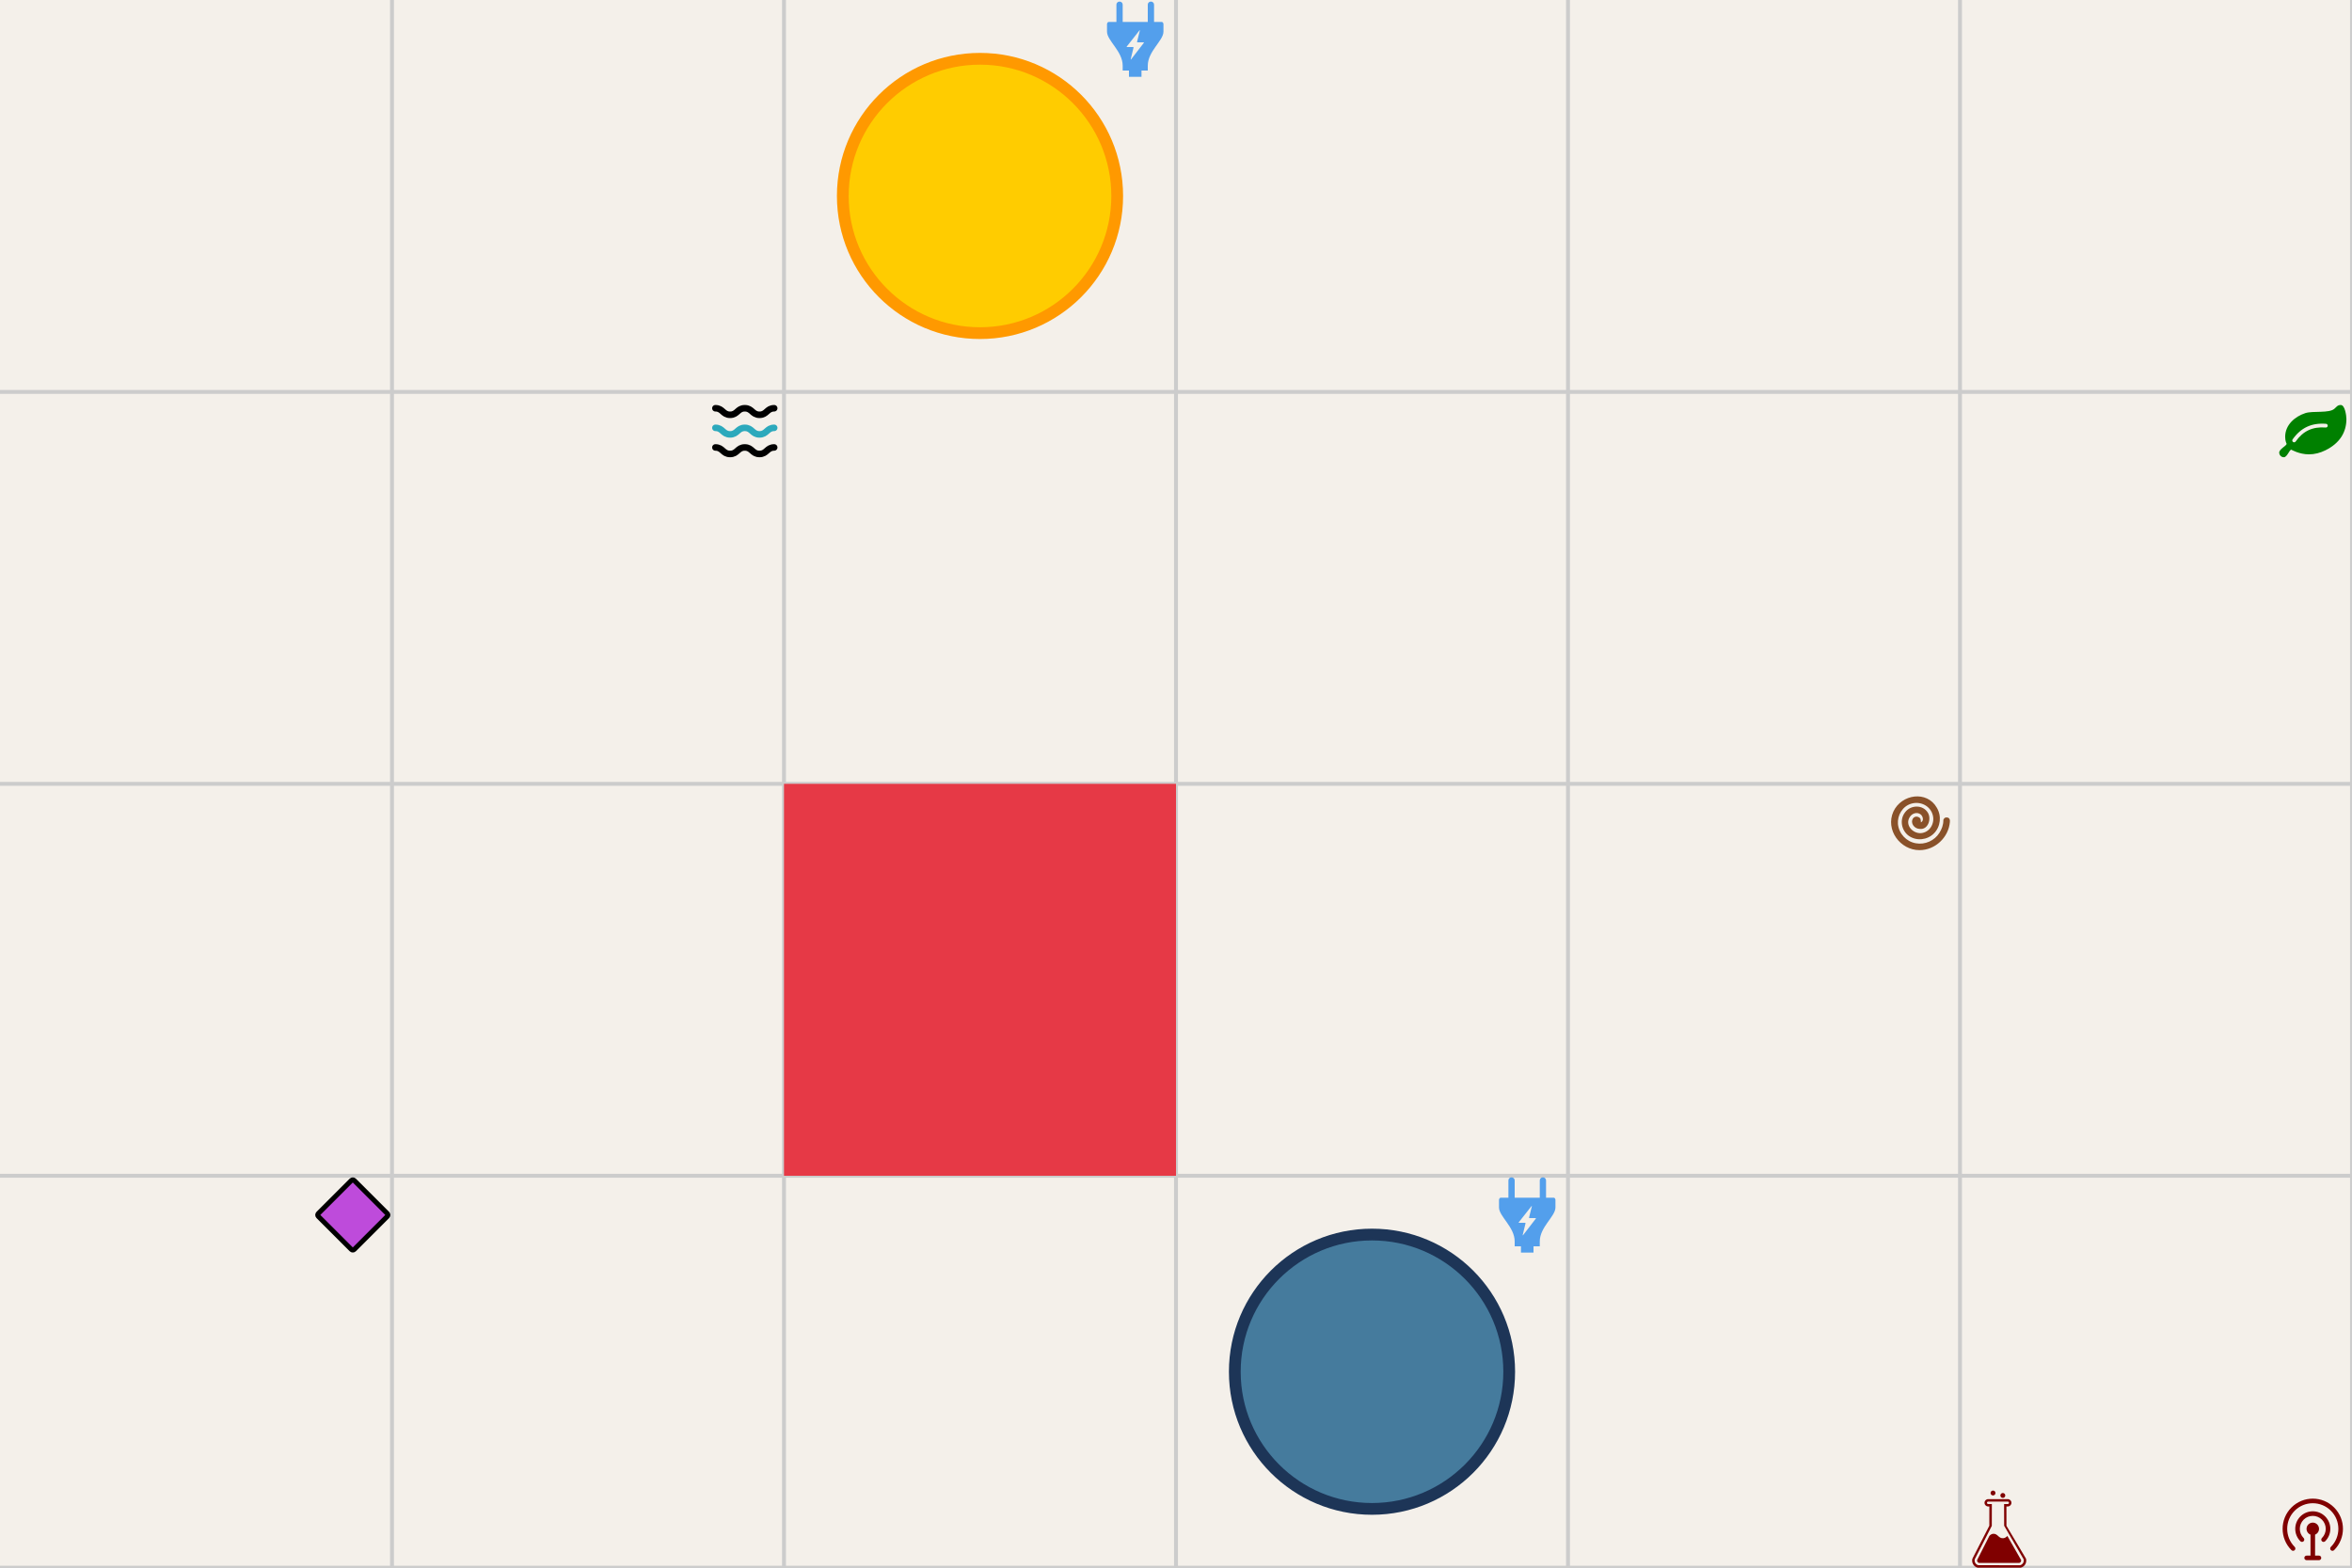
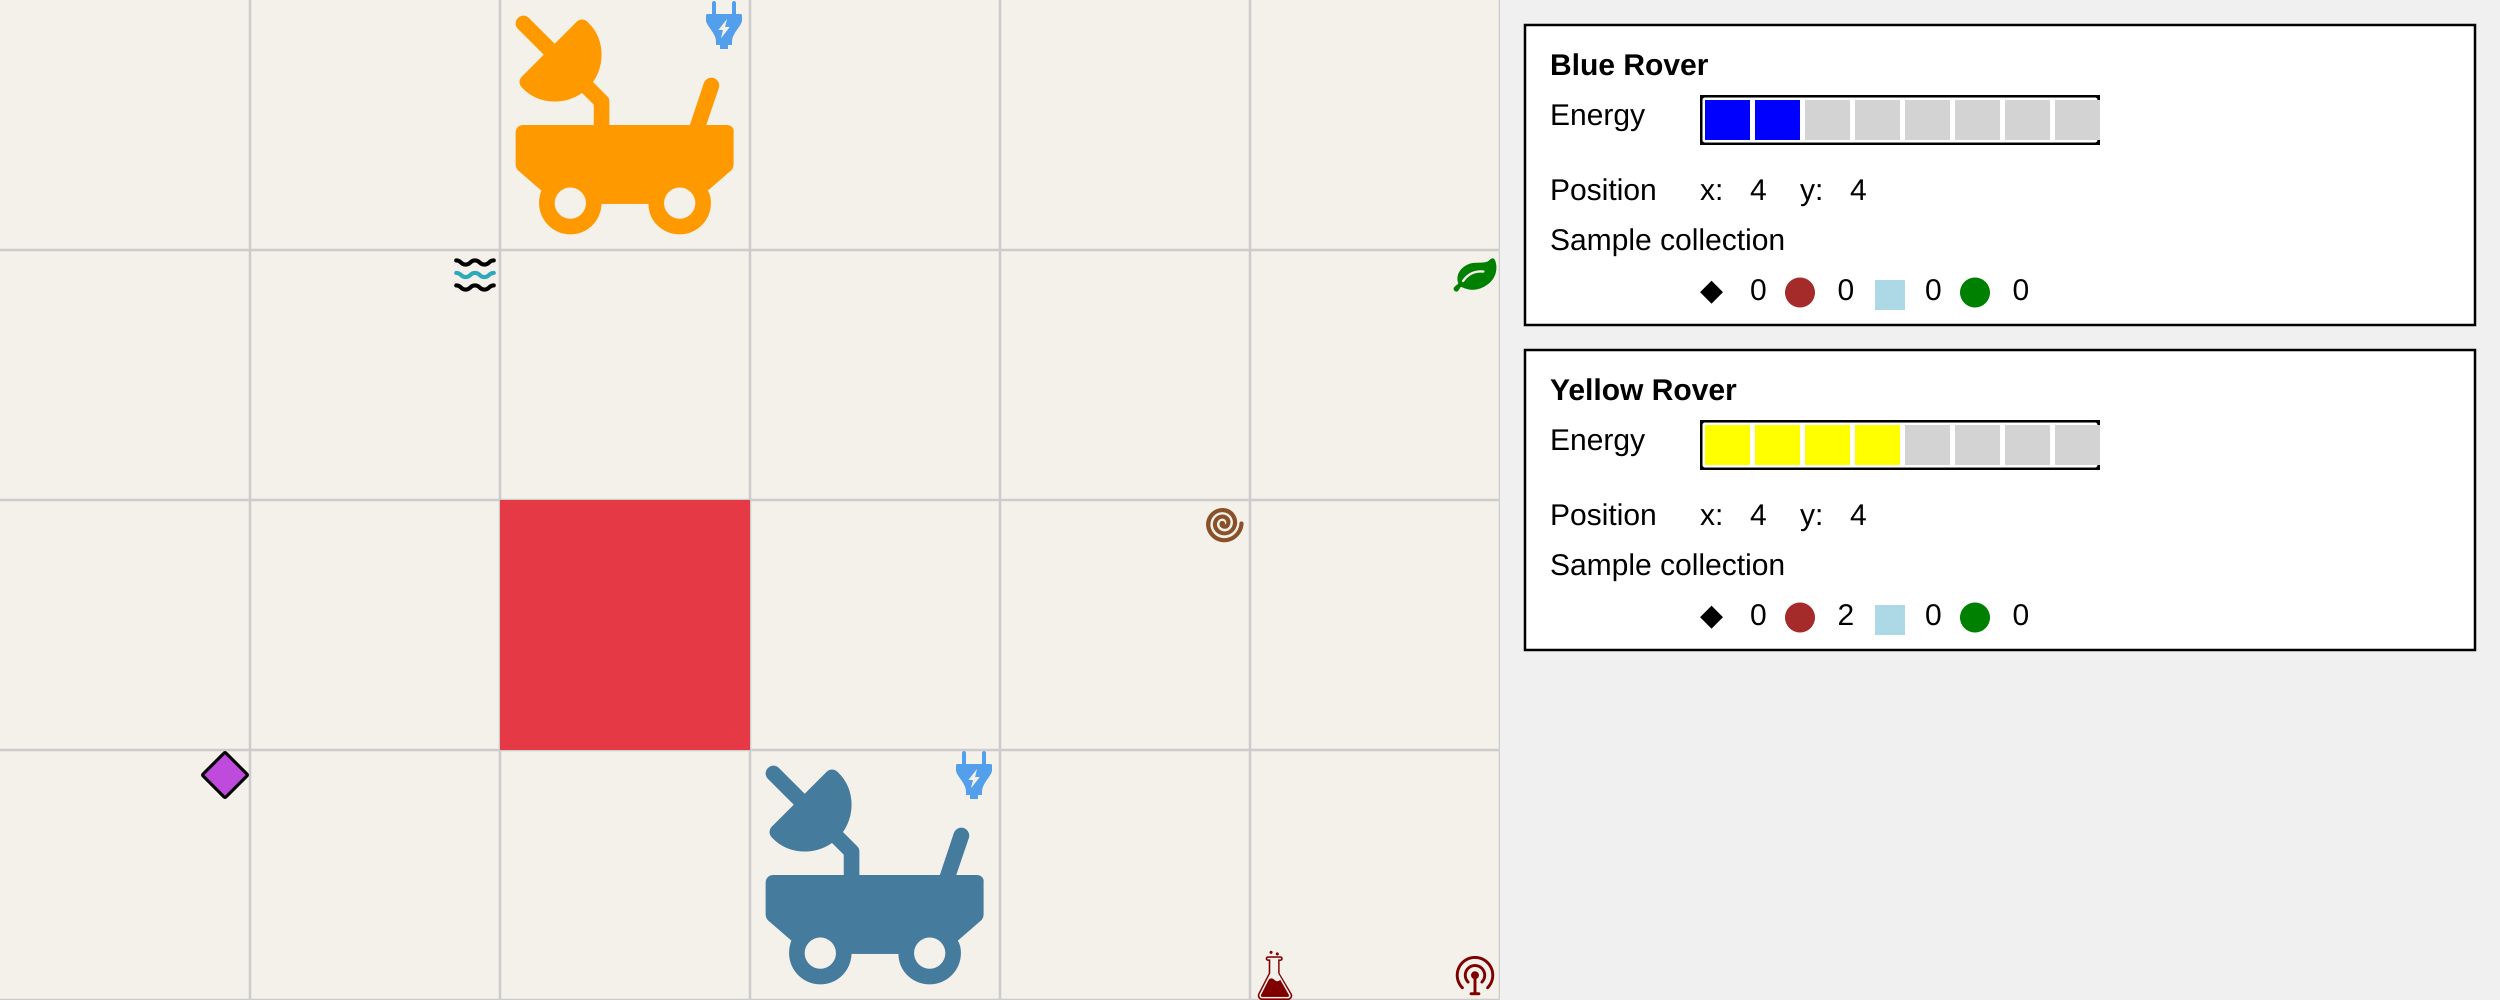
- <svg xmlns="http://www.w3.org/2000/svg" viewBox="0 0 600 400" width="600" height="400">
-   <rect width="600" height="400" fill="#f4f0ea" />
-   <g stroke="#ccc" stroke-width="1">
-     <line x1="100" y1="0" x2="100" y2="400" />
-     <line x1="200" y1="0" x2="200" y2="400" />
-     <line x1="300" y1="0" x2="300" y2="400" />
-     <line x1="400" y1="0" x2="400" y2="400" />
-     <line x1="500" y1="0" x2="500" y2="400" />
-     <line x1="600" y1="0" x2="600" y2="400" />
-     <line x1="0" y1="100" x2="600" y2="100" />
-     <line x1="0" y1="200" x2="600" y2="200" />
-     <line x1="0" y1="300" x2="600" y2="300" />
-     <line x1="0" y1="400" x2="600" y2="400" />
-   </g>
-   <rect x="200" y="200" width="100" height="100" fill="#e63946" />
-   <circle cx="350" cy="350" r="35" fill="#457b9d" stroke="#1d3557" stroke-width="3" />
-   <circle cx="250" cy="50" r="35" fill="#ffcc00" stroke="#ff9900" stroke-width="3" />
-   <svg x="80" y="300" width="20px" height="20px" viewBox="0 0 24 24">
-     <path d="M11.576 1.424C11.81 1.19 12.19 1.19 12.424 1.424L22.576 11.576C22.81 11.81 22.81 12.19 22.576 12.424L12.424 22.576C12.19 22.81 11.81 22.81 11.576 22.576L1.424 12.424C1.19 12.19 1.19 11.81 1.424 11.576L11.576 1.424Z" stroke="currentColor" stroke-width="1.5" fill="#be4bdb" stroke-linecap="round" stroke-linejoin="round" />
+ <svg xmlns="http://www.w3.org/2000/svg" width="1000" height="400">
+   <svg viewBox="0 0 600 400" width="600" height="400">
+     <rect width="600" height="400" fill="#f4f0ea" />
+     <g stroke="#ccc" stroke-width="1">
+       <line x1="100" y1="0" x2="100" y2="400" />
+       <line x1="200" y1="0" x2="200" y2="400" />
+       <line x1="300" y1="0" x2="300" y2="400" />
+       <line x1="400" y1="0" x2="400" y2="400" />
+       <line x1="500" y1="0" x2="500" y2="400" />
+       <line x1="600" y1="0" x2="600" y2="400" />
+       <line x1="0" y1="100" x2="600" y2="100" />
+       <line x1="0" y1="200" x2="600" y2="200" />
+       <line x1="0" y1="300" x2="600" y2="300" />
+       <line x1="0" y1="400" x2="600" y2="400" />
+     </g>
+     <rect x="200" y="200" width="100" height="100" fill="#e63946" />
+     <svg id="Icons" x="300" y="300" fill="#457b9d" height="100px" width="100px" viewBox="0 0 32 32" xml:space="preserve">
+       <path d="M29,16h-2.6l1.6-4.7c0.2-0.5-0.1-1.1-0.6-1.3c-0.5-0.2-1.1,0.1-1.3,0.6L24.3,16H14v-3c0-0.3-0.1-0.5-0.3-0.7l-1.8-1.8     C12.6,9.5,13,8.3,13,7c0-1.6-0.6-3.1-1.8-4.2c-0.4-0.4-1-0.4-1.4,0L7,5.6L3.7,2.3c-0.4-0.4-1-0.4-1.4,0s-0.4,1,0,1.4L5.6,7L2.8,9.8     c-0.4,0.4-0.4,1,0,1.4C3.9,12.4,5.4,13,7,13c1.3,0,2.5-0.4,3.5-1.1l1.5,1.5V16H3c-0.6,0-1,0.4-1,1v4c0,0.3,0.1,0.6,0.3,0.8l3,2.6     C5.1,24.9,5,25.4,5,26c0,2.2,1.8,4,4,4c2.2,0,3.9-1.7,4-3.9l6,0c0,2.2,1.8,3.9,4,3.9c2.2,0,4-1.8,4-4c0-0.6-0.1-1.1-0.4-1.6l3-2.6     c0.2-0.2,0.3-0.5,0.3-0.8v-4C30,16.4,29.6,16,29,16z M9,28c-1.1,0-2-0.9-2-2s0.9-2,2-2s2,0.9,2,2S10.1,28,9,28z M23,28     c-1.1,0-2-0.9-2-2s0.9-2,2-2s2,0.9,2,2S24.1,28,23,28z" />
+     </svg>
+     <svg id="Icons" x="200" y="0" fill="#ff9900" height="100px" width="100px" version="1.1" viewBox="0 0 32 32" xml:space="preserve">
+       <path d="M29,16h-2.6l1.6-4.7c0.2-0.5-0.1-1.1-0.6-1.3c-0.5-0.2-1.1,0.1-1.3,0.6L24.3,16H14v-3c0-0.3-0.1-0.5-0.3-0.7l-1.8-1.8     C12.6,9.5,13,8.3,13,7c0-1.6-0.6-3.1-1.8-4.2c-0.4-0.4-1-0.4-1.4,0L7,5.6L3.7,2.3c-0.4-0.4-1-0.4-1.4,0s-0.4,1,0,1.4L5.6,7L2.8,9.8     c-0.4,0.4-0.4,1,0,1.4C3.9,12.4,5.4,13,7,13c1.3,0,2.5-0.4,3.5-1.1l1.5,1.5V16H3c-0.6,0-1,0.4-1,1v4c0,0.3,0.1,0.6,0.3,0.8l3,2.6     C5.1,24.9,5,25.4,5,26c0,2.2,1.8,4,4,4c2.2,0,3.9-1.7,4-3.9l6,0c0,2.2,1.8,3.9,4,3.9c2.2,0,4-1.8,4-4c0-0.6-0.1-1.1-0.4-1.6l3-2.6     c0.2-0.2,0.3-0.5,0.3-0.8v-4C30,16.4,29.6,16,29,16z M9,28c-1.1,0-2-0.9-2-2s0.9-2,2-2s2,0.9,2,2S10.1,28,9,28z M23,28     c-1.1,0-2-0.9-2-2s0.9-2,2-2s2,0.9,2,2S24.1,28,23,28z" />
+     </svg>
+     <svg x="80" y="300" width="20px" height="20px" viewBox="0 0 24 24">
+       <path d="M11.576 1.424C11.81 1.19 12.19 1.19 12.424 1.424L22.576 11.576C22.81 11.81 22.81 12.19 22.576 12.424L12.424 22.576C12.19 22.81 11.81 22.81 11.576 22.576L1.424 12.424C1.19 12.19 1.19 11.81 1.424 11.576L11.576 1.424Z" stroke="currentColor" stroke-width="1.5" fill="#be4bdb" stroke-linecap="round" stroke-linejoin="round" />
+     </svg>
+     <svg x="180" y="100" fill="#000000" width="20px" height="20px" viewBox="0 0 24 24" id="wave" data-name="Line Color" class="icon line-color">
+       <path id="secondary" d="M21,11c-2.25,0-2.25,2-4.5,2S14.25,11,12,11,9.75,13,7.5,13,5.25,11,3,11" style="fill: none; stroke: rgb(44, 169, 188); stroke-linecap: round; stroke-linejoin: round; stroke-width: 2;" />
+       <path id="primary" d="M3,5C5.25,5,5.25,7,7.5,7S9.75,5,12,5s2.26,2,4.51,2S18.75,5,21,5" style="fill: none; stroke: rgb(0, 0, 0); stroke-linecap: round; stroke-linejoin: round; stroke-width: 2;" />
+       <path id="primary-2" data-name="primary" d="M21,17c-2.25,0-2.25,2-4.5,2S14.25,17,12,17,9.75,19,7.5,19,5.25,17,3,17" style="fill: none; stroke: rgb(0, 0, 0); stroke-linecap: round; stroke-linejoin: round; stroke-width: 2;" />
+     </svg>
+     <svg x="580" y="100" fill="#008000" width="20px" height="20px" viewBox="0 0 14 14" role="img" focusable="false" aria-hidden="true">
+       <path d="m 9.238,10.433 c -0.904,0.45 -1.915,0.717 -2.933,0.717 -1.712,0 -3.148,-0.835 -3.148,-0.835 -0.335,0 -0.738,1.352 -1.319,1.352 -0.562,0 -0.838,-0.5 -0.838,-0.802 0,-0.69 1.325,-1.227 1.325,-1.61 0,0 -0.26,-0.442 -0.26,-1.233 0,-2.108 1.694,-3.612 3.596,-4.235 1.373,-0.45 4.292,0.073 5.223,-0.802 0.369,-0.338 0.55,-0.65 1.113,-0.65 0.756,0 1.004,1.942 1.004,2.506 0,2.31 -1.135,4.302 -3.763,5.594 z m -5.298,-1.575 c 1.323,-1.873 3.01,-2.683 5.369,-2.5 0.183,0.015 0.344,-0.123 0.358,-0.306 0.015,-0.183 -0.123,-0.344 -0.306,-0.358 -2.583,-0.2 -4.498,0.706 -5.965,2.781 -0.106,0.15 -0.071,0.358 0.079,0.465 0.15,0.106 0.358,0.071 0.465,-0.081 z" />
+     </svg>
+     <svg x="480" y="200" fill="#895129" width="20px" height="20px" viewBox="0 0 24 24">
+       <path d="M12 11.8c1-.4.7-1.8 0-2.4-1.1-.9-2.7-.4-3.4.8-1.5 2.4.9 5 3.4 4.9 2.7-.2 4.3-2.9 3.7-5.4-.7-3-3.9-4.5-6.7-3.6-2.6.8-4.2 3.5-4 6.2.3 3 2.6 5.4 5.5 5.9 2.8.5 5.7-.8 7.2-3.2.7-1.1 1.2-2.4 1.2-3.8 0-.5.5-1 1.1-.9.8 0 1 .8.9 1.4-.4 4.7-4.5 8.6-9.3 8.6-5.9 0-10.5-6.2-8-11.8 2.5-5.4 10.3-6.5 13.3-1.2 1.5 2.5 1.2 5.8-.9 7.9-2 2-5.3 2.4-7.7.7-2.2-1.6-2.9-4.9-1.1-7.2 1.7-2.3 5.5-2.4 7 .2 1.1 1.9 0 5.2-2.5 4.9-1.6 0-3-1.7-2.1-3.2.6-.9 1.9-.6 2.3.1.2.8.1 1.1.1 1.1z" />
+     </svg>
+     <svg x="580" y="380" fill="#800000" width="20px" height="20px" viewBox="-1 0 19 19" class="cf-icon-svg">
+       <path d="M13.27 14.91a.554.554 0 0 1-.392-.946 6.201 6.201 0 1 0-8.763 0 .554.554 0 1 1-.784.784 7.31 7.31 0 1 1 10.331 0 .55.55 0 0 1-.392.162zm-2.16-2.159a.554.554 0 0 1-.392-.946 3.142 3.142 0 1 0-4.444 0 .554.554 0 0 1-.783.784 4.25 4.25 0 1 1 6.011 0 .553.553 0 0 1-.391.162zm-1.117 3.32H9.05V10.99a1.511 1.511 0 1 0-1.108 0v5.081H7a.554.554 0 0 0 0 1.109h2.993a.554.554 0 0 0 0-1.109z" />
+     </svg>
+     <svg x="500" y="380" fill="#800000" width="20px" height="20px" viewBox="0 0 32 32" version="1.1">
+       <path d="M19.332 19.041c0 0-1.664 2.125-3.79 0-2.062-2-3.562 0-3.562 0l-4.967 9.79c-0.144 0.533 0.173 1.081 0.706 1.224h16.497c0.533-0.143 0.85-0.69 0.707-1.224l-5.591-9.79zM26.939 28.33l-7.979-13.428v-0.025l-0.014-7.869h0.551c0.826 0 1.498-0.671 1.498-1.499 0-0.827-0.672-1.498-1.498-1.498h-7.995c-0.827 0-1.498 0.671-1.498 1.498 0 0.828 0.671 1.499 1.498 1.499h0.482l-0.016 7.871-6.908 13.451c-0.428 1.599 0.521 3.242 2.119 3.67h17.641c1.6-0.428 2.549-2.071 2.119-3.67zM24.553 30.998l-17.108-0.019c-1.065-0.286-1.697-1.382-1.412-2.446l6.947-13.616 0.021-8.908h-1.498c-0.275 0-0.499-0.224-0.499-0.5s0.224-0.499 0.499-0.499h7.995c0.275 0 0.498 0.224 0.498 0.499 0 0.276-0.223 0.5-0.498 0.5h-1.498l0.025 8.875 7.939 13.666c0.286 1.067-0.347 2.163-1.411 2.448zM16.48 2.512c0 0.552 0.448 1 1 1s1-0.448 1-1-0.447-1-1-1-1 0.447-1 1zM17.48 0.012c0.828 0 1.5-0.671 1.5-1.5s-0.672-1.5-1.5-1.5-1.5 0.671-1.5 1.5 0.672 1.5 1.5 1.5zM13.48 2.512c0.553 0 1-0.448 1-1s-0.447-1-1-1-1 0.448-1 1 0.447 1 1 1z" />
+     </svg>
+     <svg x="280" y="0" fill="#539fec" width="20px" height="20px" viewBox="0 0 50 50" version="1.2" baseProfile="tiny" overflow="inherit">
+       <path d="M41 14h-5v-11.081c0-1.06-.895-1.919-2-1.919s-2 .859-2 1.919v11.081h-16v-11.081c0-1.06-.895-1.919-2.001-1.919-1.105 0-1.999.859-1.999 1.919v11.081h-5c-.553 0-1 .869-1 1.399v4.801c0 5.759 10 12.446 10 21.696v3.104h4v4h8v-4h4v-3.104c0-9.25 10-15.938 10-21.696v-4.801c0-.53-.447-1.399-1-1.399m-18.093 16.388c.065-.21-.067-.388-.296-.388h-3.885c-.23 0-.295-.13-.149-.299 0 0 8.005-10.159 8.161-10.355.118-.186.248-.121.207.093-.062.271-1.771 7.202-1.771 7.202-.083.204.037.359.264.359h3.887c.229 0 .302.154.162.328 0 0-8.017 10.402-8.161 10.576-.145.174-.279.121-.206-.175.073-.297 1.787-7.341 1.787-7.341" />
+     </svg>
+     <svg x="380" y="300" fill="#539fec" width="20px" height="20px" viewBox="0 0 50 50" version="1.2" baseProfile="tiny" overflow="inherit">
+       <path d="M41 14h-5v-11.081c0-1.06-.895-1.919-2-1.919s-2 .859-2 1.919v11.081h-16v-11.081c0-1.06-.895-1.919-2.001-1.919-1.105 0-1.999.859-1.999 1.919v11.081h-5c-.553 0-1 .869-1 1.399v4.801c0 5.759 10 12.446 10 21.696v3.104h4v4h8v-4h4v-3.104c0-9.25 10-15.938 10-21.696v-4.801c0-.53-.447-1.399-1-1.399m-18.093 16.388c.065-.21-.067-.388-.296-.388h-3.885c-.23 0-.295-.13-.149-.299 0 0 8.005-10.159 8.161-10.355.118-.186.248-.121.207.093-.062.271-1.771 7.202-1.771 7.202-.083.204.037.359.264.359h3.887c.229 0 .302.154.162.328 0 0-8.017 10.402-8.161 10.576-.145.174-.279.121-.206-.175.073-.297 1.787-7.341 1.787-7.341" />
+     </svg>
  </svg>
-   <svg x="180" y="100" fill="#000000" width="20px" height="20px" viewBox="0 0 24 24" id="wave" data-name="Line Color" class="icon line-color">
-     <path id="secondary" d="M21,11c-2.25,0-2.25,2-4.5,2S14.25,11,12,11,9.75,13,7.5,13,5.25,11,3,11" style="fill: none; stroke: rgb(44, 169, 188); stroke-linecap: round; stroke-linejoin: round; stroke-width: 2;" />
-     <path id="primary" d="M3,5C5.25,5,5.25,7,7.5,7S9.75,5,12,5s2.26,2,4.51,2S18.75,5,21,5" style="fill: none; stroke: rgb(0, 0, 0); stroke-linecap: round; stroke-linejoin: round; stroke-width: 2;" />
-     <path id="primary-2" data-name="primary" d="M21,17c-2.25,0-2.25,2-4.5,2S14.25,17,12,17,9.75,19,7.5,19,5.25,17,3,17" style="fill: none; stroke: rgb(0, 0, 0); stroke-linecap: round; stroke-linejoin: round; stroke-width: 2;" />
-   </svg>
-   <svg x="580" y="100" fill="#008000" width="20px" height="20px" viewBox="0 0 14 14" role="img" focusable="false" aria-hidden="true">
-     <path d="m 9.238,10.433 c -0.904,0.45 -1.915,0.717 -2.933,0.717 -1.712,0 -3.148,-0.835 -3.148,-0.835 -0.335,0 -0.738,1.352 -1.319,1.352 -0.562,0 -0.838,-0.5 -0.838,-0.802 0,-0.69 1.325,-1.227 1.325,-1.61 0,0 -0.26,-0.442 -0.26,-1.233 0,-2.108 1.694,-3.612 3.596,-4.235 1.373,-0.45 4.292,0.073 5.223,-0.802 0.369,-0.338 0.55,-0.65 1.113,-0.65 0.756,0 1.004,1.942 1.004,2.506 0,2.31 -1.135,4.302 -3.763,5.594 z m -5.298,-1.575 c 1.323,-1.873 3.01,-2.683 5.369,-2.5 0.183,0.015 0.344,-0.123 0.358,-0.306 0.015,-0.183 -0.123,-0.344 -0.306,-0.358 -2.583,-0.2 -4.498,0.706 -5.965,2.781 -0.106,0.15 -0.071,0.358 0.079,0.465 0.15,0.106 0.358,0.071 0.465,-0.081 z" />
-   </svg>
-   <svg x="480" y="200" fill="#895129" width="20px" height="20px" viewBox="0 0 24 24">
-     <path d="M12 11.8c1-.4.7-1.8 0-2.4-1.1-.9-2.7-.4-3.4.8-1.5 2.4.9 5 3.4 4.9 2.7-.2 4.3-2.9 3.7-5.4-.7-3-3.9-4.5-6.7-3.6-2.6.8-4.2 3.5-4 6.2.3 3 2.6 5.4 5.5 5.9 2.8.5 5.7-.8 7.2-3.2.7-1.1 1.2-2.4 1.2-3.8 0-.5.5-1 1.1-.9.8 0 1 .8.9 1.4-.4 4.7-4.5 8.6-9.3 8.6-5.9 0-10.5-6.2-8-11.8 2.5-5.4 10.3-6.5 13.3-1.2 1.5 2.5 1.2 5.8-.9 7.9-2 2-5.3 2.4-7.7.7-2.2-1.6-2.9-4.9-1.1-7.2 1.7-2.3 5.5-2.4 7 .2 1.1 1.9 0 5.2-2.5 4.9-1.6 0-3-1.7-2.1-3.2.6-.9 1.9-.6 2.3.1.2.8.1 1.1.1 1.1z" />
-   </svg>
-   <svg x="580" y="380" fill="#800000" width="20px" height="20px" viewBox="-1 0 19 19" class="cf-icon-svg">
-     <path d="M13.27 14.91a.554.554 0 0 1-.392-.946 6.201 6.201 0 1 0-8.763 0 .554.554 0 1 1-.784.784 7.31 7.31 0 1 1 10.331 0 .55.55 0 0 1-.392.162zm-2.16-2.159a.554.554 0 0 1-.392-.946 3.142 3.142 0 1 0-4.444 0 .554.554 0 0 1-.783.784 4.25 4.25 0 1 1 6.011 0 .553.553 0 0 1-.391.162zm-1.117 3.32H9.05V10.99a1.511 1.511 0 1 0-1.108 0v5.081H7a.554.554 0 0 0 0 1.109h2.993a.554.554 0 0 0 0-1.109z" />
-   </svg>
-   <svg x="500" y="380" fill="#800000" width="20px" height="20px" viewBox="0 0 32 32" version="1.1">
-     <path d="M19.332 19.041c0 0-1.664 2.125-3.79 0-2.062-2-3.562 0-3.562 0l-4.967 9.79c-0.144 0.533 0.173 1.081 0.706 1.224h16.497c0.533-0.143 0.85-0.69 0.707-1.224l-5.591-9.79zM26.939 28.33l-7.979-13.428v-0.025l-0.014-7.869h0.551c0.826 0 1.498-0.671 1.498-1.499 0-0.827-0.672-1.498-1.498-1.498h-7.995c-0.827 0-1.498 0.671-1.498 1.498 0 0.828 0.671 1.499 1.498 1.499h0.482l-0.016 7.871-6.908 13.451c-0.428 1.599 0.521 3.242 2.119 3.67h17.641c1.6-0.428 2.549-2.071 2.119-3.67zM24.553 30.998l-17.108-0.019c-1.065-0.286-1.697-1.382-1.412-2.446l6.947-13.616 0.021-8.908h-1.498c-0.275 0-0.499-0.224-0.499-0.5s0.224-0.499 0.499-0.499h7.995c0.275 0 0.498 0.224 0.498 0.499 0 0.276-0.223 0.5-0.498 0.5h-1.498l0.025 8.875 7.939 13.666c0.286 1.067-0.347 2.163-1.411 2.448zM16.48 2.512c0 0.552 0.448 1 1 1s1-0.448 1-1-0.447-1-1-1-1 0.447-1 1zM17.48 0.012c0.828 0 1.5-0.671 1.5-1.5s-0.672-1.5-1.5-1.5-1.5 0.671-1.5 1.5 0.672 1.5 1.5 1.5zM13.48 2.512c0.553 0 1-0.448 1-1s-0.447-1-1-1-1 0.448-1 1 0.447 1 1 1z" />
-   </svg>
-   <svg x="280" y="0" fill="#539fec" width="20px" height="20px" viewBox="0 0 50 50" version="1.2" baseProfile="tiny" overflow="inherit">
-     <path d="M41 14h-5v-11.081c0-1.06-.895-1.919-2-1.919s-2 .859-2 1.919v11.081h-16v-11.081c0-1.06-.895-1.919-2.001-1.919-1.105 0-1.999.859-1.999 1.919v11.081h-5c-.553 0-1 .869-1 1.399v4.801c0 5.759 10 12.446 10 21.696v3.104h4v4h8v-4h4v-3.104c0-9.25 10-15.938 10-21.696v-4.801c0-.53-.447-1.399-1-1.399m-18.093 16.388c.065-.21-.067-.388-.296-.388h-3.885c-.23 0-.295-.13-.149-.299 0 0 8.005-10.159 8.161-10.355.118-.186.248-.121.207.093-.062.271-1.771 7.202-1.771 7.202-.083.204.037.359.264.359h3.887c.229 0 .302.154.162.328 0 0-8.017 10.402-8.161 10.576-.145.174-.279.121-.206-.175.073-.297 1.787-7.341 1.787-7.341" />
-   </svg>
-   <svg x="380" y="300" fill="#539fec" width="20px" height="20px" viewBox="0 0 50 50" version="1.2" baseProfile="tiny" overflow="inherit">
-     <path d="M41 14h-5v-11.081c0-1.06-.895-1.919-2-1.919s-2 .859-2 1.919v11.081h-16v-11.081c0-1.06-.895-1.919-2.001-1.919-1.105 0-1.999.859-1.999 1.919v11.081h-5c-.553 0-1 .869-1 1.399v4.801c0 5.759 10 12.446 10 21.696v3.104h4v4h8v-4h4v-3.104c0-9.25 10-15.938 10-21.696v-4.801c0-.53-.447-1.399-1-1.399m-18.093 16.388c.065-.21-.067-.388-.296-.388h-3.885c-.23 0-.295-.13-.149-.299 0 0 8.005-10.159 8.161-10.355.118-.186.248-.121.207.093-.062.271-1.771 7.202-1.771 7.202-.083.204.037.359.264.359h3.887c.229 0 .302.154.162.328 0 0-8.017 10.402-8.161 10.576-.145.174-.279.121-.206-.175.073-.297 1.787-7.341 1.787-7.341" />
+   <svg x="600" y="0" width="400" height="300" style="font-family: Arial, sans-serif; font-size: 12px;">
+     <rect x="10" y="10" width="380" height="120" fill="white" stroke="black" stroke-width="1" />
+     <text x="20" y="30" font-weight="bold">Blue Rover</text>
+     <text x="20" y="50">Energy</text>
+     <svg x="80" y="38" width="160" height="20" fill="none" stroke="#000000" stroke-width="2" stroke-linecap="round" stroke-linejoin="round">
+       <rect x="0" y="0" width="160" height="20" rx="2" ry="2" />
+       <line x1="160" x2="160" y1="5" y2="15" />
+     </svg>
+     <rect id="blue-cell-1" x="82" y="40" width="18" height="16" fill="blue" />
+     <rect id="blue-cell-2" x="102" y="40" width="18" height="16" fill="blue" />
+     <rect id="blue-cell-3" x="122" y="40" width="18" height="16" fill="lightgray" />
+     <rect id="blue-cell-4" x="142" y="40" width="18" height="16" fill="lightgray" />
+     <rect id="blue-cell-5" x="162" y="40" width="18" height="16" fill="lightgray" />
+     <rect id="blue-cell-6" x="182" y="40" width="18" height="16" fill="lightgray" />
+     <rect id="blue-cell-7" x="202" y="40" width="18" height="16" fill="lightgray" />
+     <rect id="blue-cell-8" x="222" y="40" width="18" height="16" fill="lightgray" />
+     <text x="20" y="80">Position</text>
+     <text x="80" y="80">x:</text>
+     <text id="x-axis-ry" x="100" y="80">4</text>
+     <text x="120" y="80">y:</text>
+     <text id="y-axis-ry" x="140" y="80">4</text>
+     <text x="20" y="100">Sample collection</text>
+     <text x="80" y="120">◆</text>
+     <text x="100" y="120">0</text>
+     <circle cx="120" cy="117" r="6" fill="brown" />
+     <text x="135" y="120">0</text>
+     <rect x="150" y="112" width="12" height="12" fill="lightblue" />
+     <text x="170" y="120">0</text>
+     <circle cx="190" cy="117" r="6" fill="green" />
+     <text x="205" y="120">0</text>
+     <rect x="10" y="140" width="380" height="120" fill="white" stroke="black" stroke-width="1" />
+     <text x="20" y="160" font-weight="bold">Yellow Rover</text>
+     <text x="20" y="180">Energy</text>
+     <svg x="80" y="168" width="160" height="20" fill="none" stroke="#000000" stroke-width="2" stroke-linecap="round" stroke-linejoin="round">
+       <rect x="0" y="0" width="160" height="20" rx="2" ry="2" />
+       <line x1="160" x2="160" y1="5" y2="15" />
+     </svg>
+     <rect id="yellow-cell-1" x="82" y="170" width="18" height="16" fill="yellow" />
+     <rect id="yellow-cell-2" x="102" y="170" width="18" height="16" fill="yellow" />
+     <rect id="yellow-cell-3" x="122" y="170" width="18" height="16" fill="yellow" />
+     <rect id="yellow-cell-4" x="142" y="170" width="18" height="16" fill="yellow" />
+     <rect id="yellow-cell-5" x="162" y="170" width="18" height="16" fill="lightgray" />
+     <rect id="yellow-cell-6" x="182" y="170" width="18" height="16" fill="lightgray" />
+     <rect id="yellow-cell-7" x="202" y="170" width="18" height="16" fill="lightgray" />
+     <rect id="yellow-cell-8" x="222" y="170" width="18" height="16" fill="lightgray" />
+     <text x="20" y="210">Position</text>
+     <text x="80" y="210">x:</text>
+     <text id="x-axis-rb" x="100" y="210">4</text>
+     <text x="120" y="210">y:</text>
+     <text id="y-axis-rb" x="140" y="210">4</text>
+     <text x="20" y="230">Sample collection</text>
+     <text x="80" y="250">◆</text>
+     <text x="100" y="250">0</text>
+     <circle cx="120" cy="247" r="6" fill="brown" />
+     <text x="135" y="250">2</text>
+     <rect x="150" y="242" width="12" height="12" fill="lightblue" />
+     <text x="170" y="250">0</text>
+     <circle cx="190" cy="247" r="6" fill="green" />
+     <text x="205" y="250">0</text>
  </svg>
</svg>
